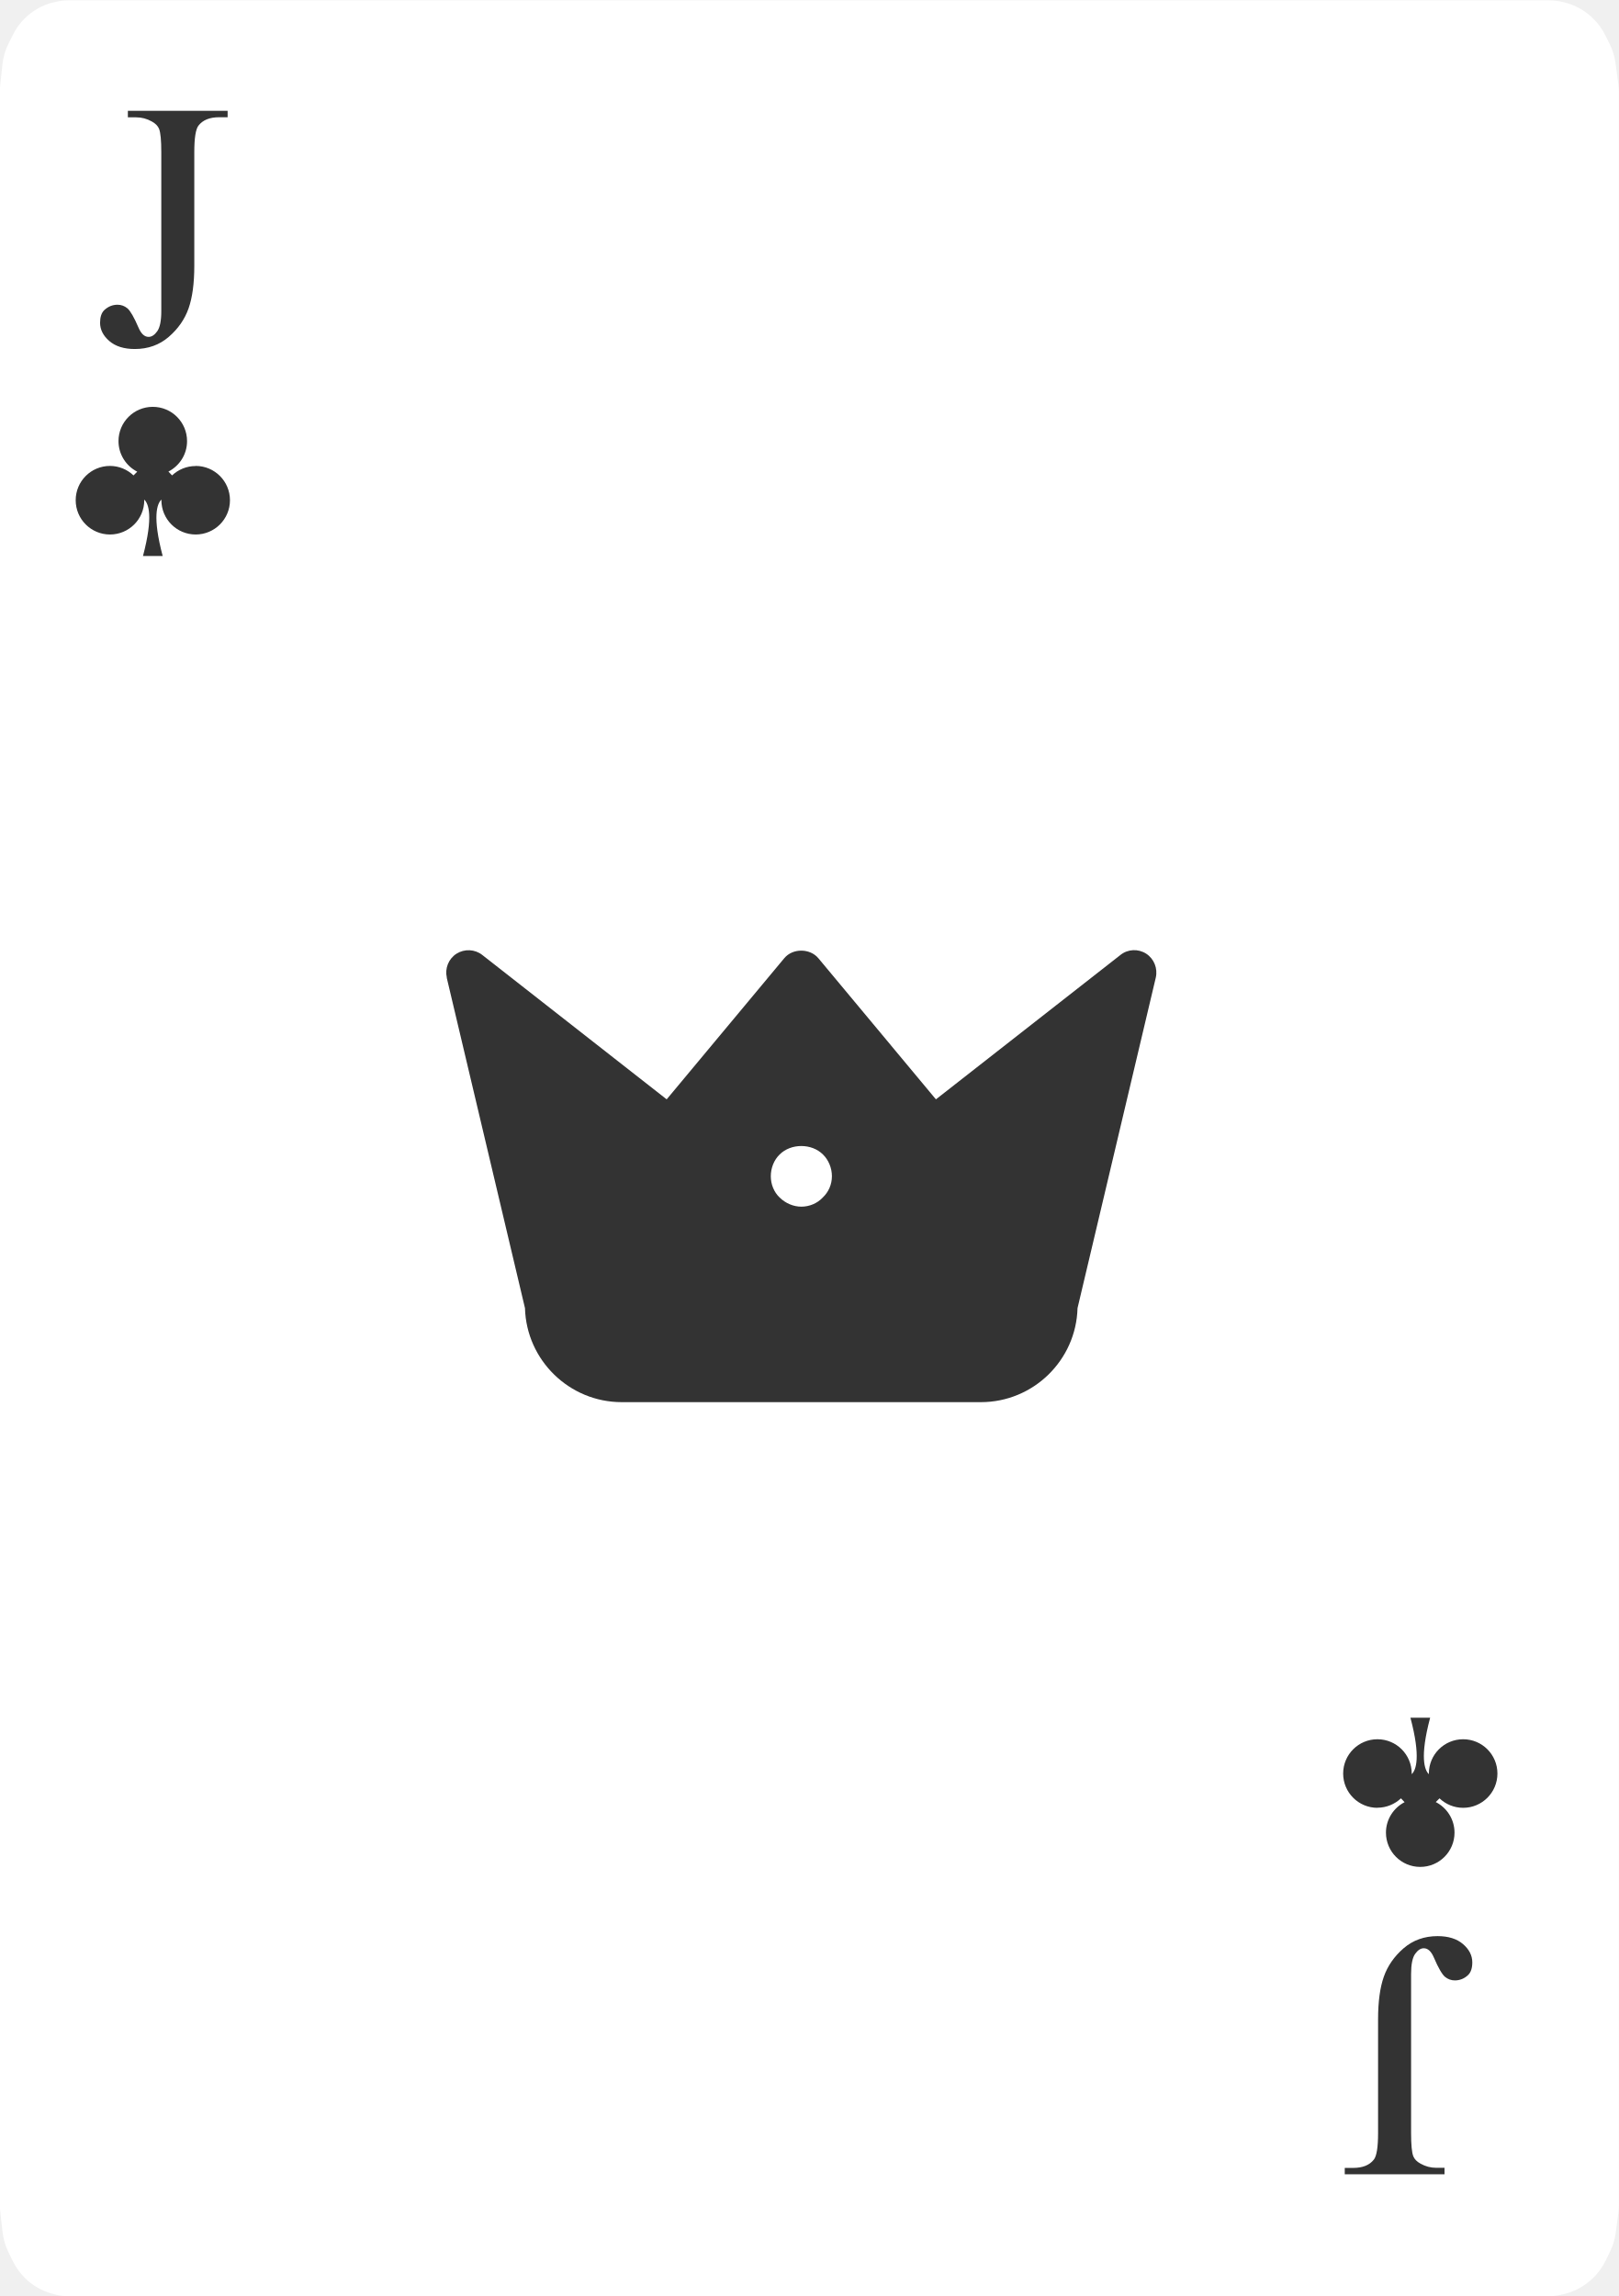
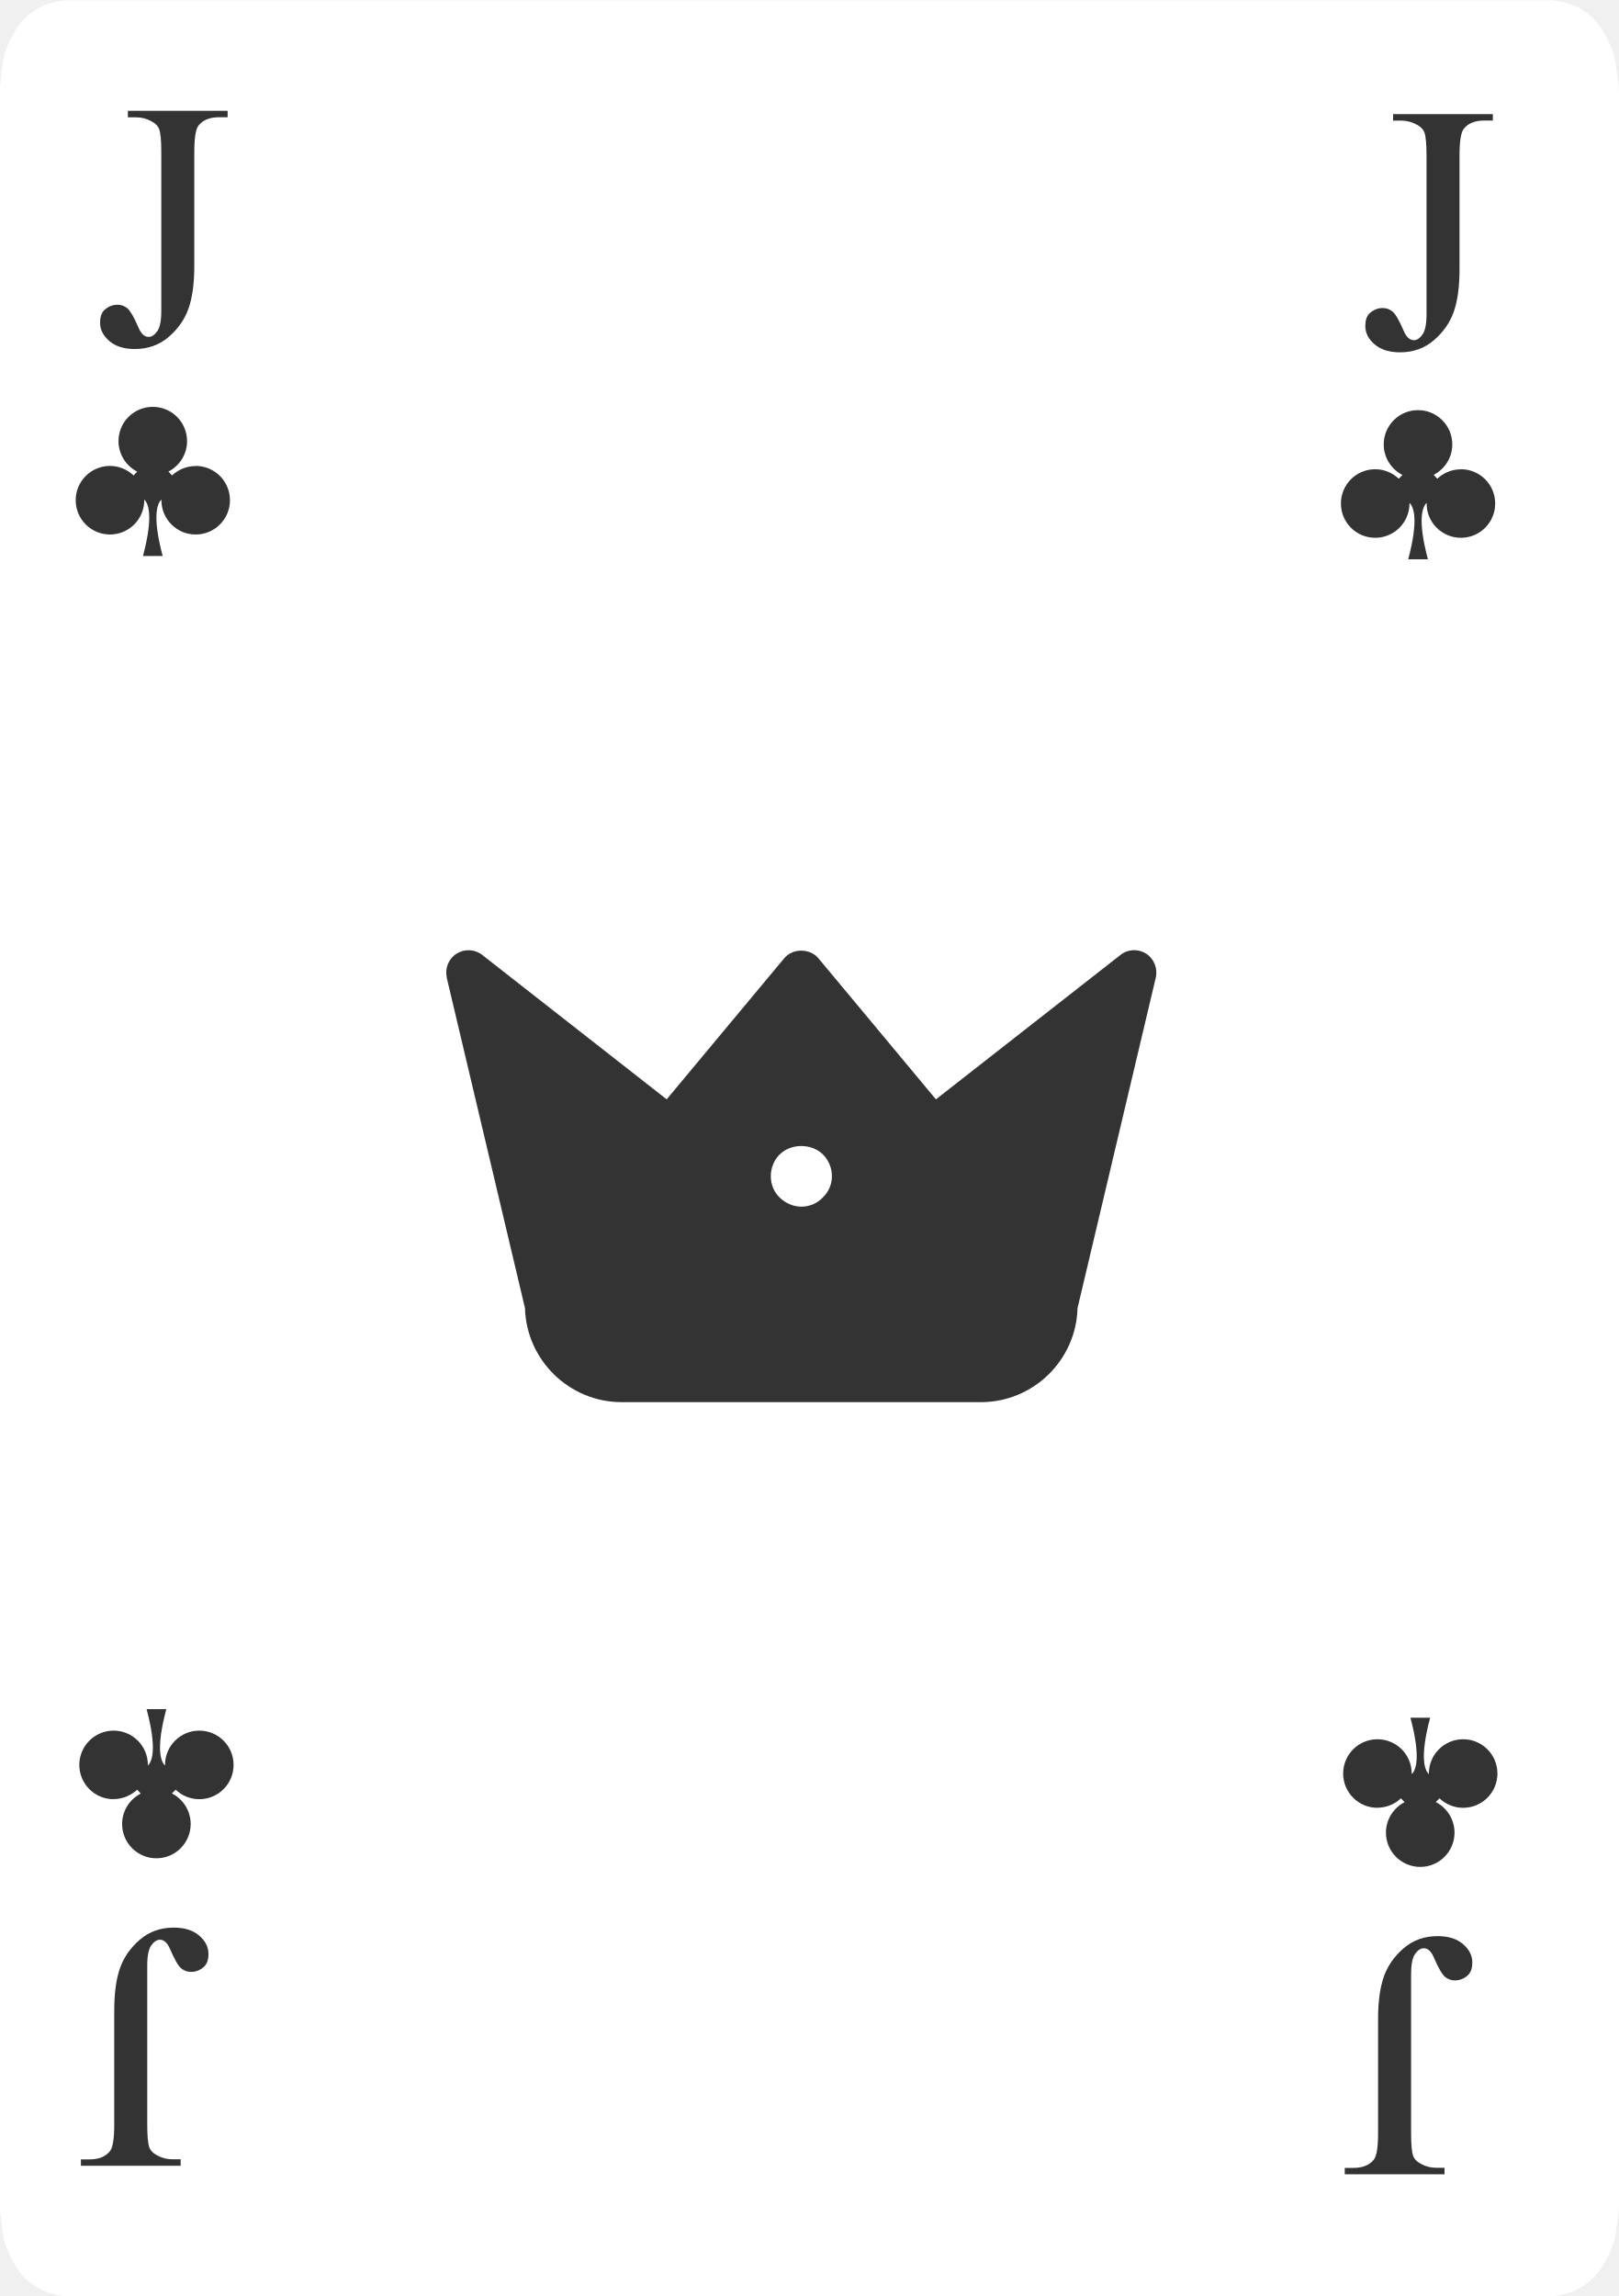
- <svg xmlns="http://www.w3.org/2000/svg" id="Playing_Cards" viewBox="0 0 152.06 215.64">
+ <svg xmlns="http://www.w3.org/2000/svg" id="Playing_Cards" data-name="Playing Cards" viewBox="0 0 152.06 215.64">
  <g id="Cards">
    <g id="Clubs">
      <g>
-         <path d="m6.47.03h138.97c.47,0,.95.06,1.41.17l.11.03c.98.25,1.88.74,2.61,1.44l.04.04c.48.46.87,1,1.17,1.59l.41.83c.29.58.48,1.2.56,1.84l.26,1.97c.03.25.05.5.05.75v198.38c0,.26-.02.52-.05.78l-.25,1.86c-.08.61-.26,1.2-.53,1.75l-.41.85c-.32.65-.75,1.24-1.28,1.73l-.05.04c-.67.62-1.48,1.07-2.36,1.32l-.2.05c-.51.14-1.04.22-1.57.22H6.56c-.53,0-1.06-.07-1.57-.22l-.14-.04c-.92-.26-1.76-.74-2.45-1.4h0c-.49-.48-.9-1.04-1.2-1.65l-.41-.84c-.29-.59-.47-1.23-.55-1.88l-.21-1.85c-.02-.22-.04-.43-.04-.65V8.62c0-.21.01-.42.03-.62l.21-1.96c.07-.68.27-1.35.58-1.97l.41-.82c.28-.56.64-1.06,1.08-1.5h0C3.06,1,3.99.47,5.01.22h.05c.46-.13.93-.19,1.41-.19Z" style="fill: #fff; fill-rule: evenodd;" />
-         <path d="m12.01,11.01v-.6h9.37v.6h-.79c-.89,0-1.54.26-1.95.79-.26.34-.39,1.17-.39,2.48v10.69c0,1.64-.18,2.98-.54,4-.36,1.02-.98,1.91-1.86,2.67-.88.76-1.95,1.14-3.19,1.14-1.01,0-1.81-.25-2.39-.75-.58-.5-.87-1.07-.87-1.72,0-.53.13-.93.4-1.19.36-.33.77-.5,1.24-.5.34,0,.65.11.93.34.27.23.62.83,1.04,1.81.25.58.56.87.95.87.29,0,.56-.18.81-.53.25-.35.38-.98.38-1.89v-14.93c0-1.11-.07-1.84-.21-2.19-.11-.27-.33-.5-.68-.69-.46-.26-.95-.39-1.47-.39h-.79Z" style="fill: #333;" />
-         <path d="m135.68,203.61v.6h-9.37v-.6h.79c.89,0,1.54-.26,1.95-.79.26-.34.39-1.17.39-2.48v-10.69c0-1.64.18-2.98.54-4,.36-1.02.98-1.91,1.86-2.67.88-.76,1.95-1.14,3.19-1.14,1.01,0,1.81.25,2.39.75s.87,1.07.87,1.72c0,.53-.13.93-.4,1.19-.35.33-.77.5-1.24.5-.34,0-.65-.11-.93-.34-.27-.23-.62-.83-1.04-1.81-.25-.58-.56-.87-.95-.87-.29,0-.56.18-.81.53-.25.35-.38.98-.38,1.89v14.93c0,1.11.07,1.84.21,2.19.11.27.33.5.68.69.46.26.95.39,1.47.39h.79Z" style="fill: #333;" />
-         <path d="m18.37,43.77c-.86,0-1.63.34-2.21.88l-.34-.36c1.04-.54,1.75-1.61,1.75-2.86,0-1.78-1.44-3.22-3.22-3.22s-3.22,1.44-3.22,3.22c0,1.25.72,2.34,1.76,2.87l-.35.35c-.58-.55-1.36-.89-2.21-.89-1.78,0-3.22,1.44-3.22,3.22s1.44,3.22,3.22,3.22,3.22-1.44,3.22-3.22c0-.02,0-.04,0-.06.4.38.87,1.57-.12,5.3h1.85c-.99-3.73-.52-4.92-.12-5.3,0,.02,0,.04,0,.06,0,1.78,1.44,3.22,3.22,3.22s3.22-1.44,3.22-3.22-1.44-3.22-3.22-3.22Z" style="fill: #333; fill-rule: evenodd;" />
-         <path d="m129.38,169.78c.86,0,1.63-.34,2.21-.88l.34.36c-1.04.54-1.75,1.62-1.75,2.86,0,1.78,1.44,3.22,3.22,3.22s3.22-1.44,3.22-3.22c0-1.25-.72-2.34-1.76-2.87l.35-.35c.58.55,1.36.89,2.22.89,1.78,0,3.22-1.44,3.22-3.22s-1.44-3.22-3.22-3.22-3.22,1.44-3.22,3.22c0,.02,0,.04,0,.06-.4-.38-.87-1.57.12-5.3h-1.85c.99,3.73.52,4.92.12,5.3,0-.02,0-.04,0-.06,0-1.78-1.44-3.22-3.22-3.22s-3.22,1.44-3.22,3.22,1.44,3.22,3.22,3.22Z" style="fill: #333; fill-rule: evenodd;" />
-         <path d="m73.23,108.43c1.06-1.06,3.01-1.06,4.07,0,.52.51.84,1.26.84,2.04s-.32,1.49-.86,2c-.51.55-1.26.86-2.01.86s-1.49-.32-2.04-.86c-.54-.51-.83-1.25-.83-2s.29-1.52.83-2.04Zm-31.27-16.61l7.35,31.04c.14,4.89,4.16,8.83,9.09,8.83h33.73c4.93,0,8.95-3.94,9.08-8.83l7.35-31.04c.2-.86-.16-1.77-.9-2.25-.75-.48-1.72-.44-2.42.12l-17.33,13.56-11.04-13.25c-.79-.95-2.42-.96-3.21,0l-11.04,13.25-17.32-13.56c-.7-.55-1.67-.59-2.42-.12-.75.48-1.11,1.38-.91,2.25Z" style="fill: #333;" />
+         <path d="M6.47,.03H145.45c.47,0,.95,.06,1.41,.17l.11,.03c.98,.25,1.88,.74,2.61,1.44l.04,.04c.48,.46,.87,1,1.17,1.59l.41,.83c.29,.58,.48,1.2,.56,1.84l.26,1.97c.03,.25,.05,.5,.05,.75V207.07c0,.26-.02,.52-.05,.78l-.25,1.86c-.08,.61-.26,1.2-.53,1.75l-.41,.85c-.32,.65-.75,1.24-1.28,1.73l-.05,.04c-.67,.62-1.48,1.07-2.36,1.32l-.2,.05c-.51,.14-1.04,.22-1.57,.22H6.56c-.53,0-1.06-.07-1.57-.22l-.14-.04c-.92-.26-1.76-.74-2.45-1.4h0c-.49-.48-.9-1.04-1.2-1.65l-.41-.84c-.29-.59-.47-1.23-.55-1.88l-.21-1.85c-.02-.22-.04-.43-.04-.65V8.62c0-.21,.01-.42,.03-.62l.21-1.96c.07-.68,.27-1.35,.58-1.97l.41-.82c.28-.56,.64-1.06,1.08-1.5h0C3.06,1,3.99,.47,5.01,.22h.05c.46-.13,.93-.19,1.41-.19Z" style="fill: #fff; fill-rule: evenodd;" />
+         <path d="M12.01,11.01v-.6h9.37v.6h-.79c-.89,0-1.54,.26-1.95,.79-.26,.34-.39,1.17-.39,2.48v10.69c0,1.64-.18,2.98-.54,4-.36,1.02-.98,1.91-1.86,2.67-.88,.76-1.95,1.14-3.19,1.14-1.01,0-1.81-.25-2.39-.75-.58-.5-.87-1.07-.87-1.72,0-.53,.13-.93,.4-1.19,.36-.33,.77-.5,1.24-.5,.34,0,.65,.11,.93,.34,.27,.23,.62,.83,1.04,1.81,.25,.58,.56,.87,.95,.87,.29,0,.56-.18,.81-.53,.25-.35,.38-.98,.38-1.89V14.29c0-1.11-.07-1.84-.21-2.19-.11-.27-.33-.5-.68-.69-.46-.26-.95-.39-1.47-.39h-.79Z" style="fill: #333;" />
+         <path d="M135.68,203.61v.6h-9.37v-.6h.79c.89,0,1.54-.26,1.95-.79,.26-.34,.39-1.17,.39-2.48v-10.69c0-1.64,.18-2.98,.54-4,.36-1.02,.98-1.91,1.86-2.67,.88-.76,1.95-1.14,3.19-1.14,1.01,0,1.81,.25,2.39,.75s.87,1.07,.87,1.72c0,.53-.13,.93-.4,1.19-.35,.33-.77,.5-1.24,.5-.34,0-.65-.11-.93-.34-.27-.23-.62-.83-1.04-1.81-.25-.58-.56-.87-.95-.87-.29,0-.56,.18-.81,.53-.25,.35-.38,.98-.38,1.89v14.93c0,1.11,.07,1.84,.21,2.19,.11,.27,.33,.5,.68,.69,.46,.26,.95,.39,1.47,.39h.79Z" style="fill: #333;" />
+         <path d="M18.37,43.77c-.86,0-1.63,.34-2.21,.88l-.34-.36c1.04-.54,1.75-1.61,1.75-2.86,0-1.78-1.44-3.22-3.22-3.22s-3.22,1.44-3.22,3.22c0,1.25,.72,2.34,1.76,2.87l-.35,.35c-.58-.55-1.36-.89-2.21-.89-1.78,0-3.22,1.44-3.22,3.22s1.44,3.22,3.22,3.22,3.22-1.44,3.22-3.22c0-.02,0-.04,0-.06,.4,.38,.87,1.57-.12,5.3h1.85c-.99-3.73-.52-4.92-.12-5.3,0,.02,0,.04,0,.06,0,1.78,1.44,3.22,3.22,3.22s3.22-1.44,3.22-3.22-1.44-3.22-3.22-3.22Z" style="fill: #333; fill-rule: evenodd;" />
+         <path d="M129.38,169.78c.86,0,1.63-.34,2.21-.88l.34,.36c-1.04,.54-1.75,1.62-1.75,2.86,0,1.78,1.44,3.22,3.22,3.22s3.22-1.44,3.22-3.22c0-1.25-.72-2.34-1.76-2.87l.35-.35c.58,.55,1.36,.89,2.22,.89,1.78,0,3.22-1.44,3.22-3.22s-1.44-3.22-3.22-3.22-3.22,1.44-3.22,3.22c0,.02,0,.04,0,.06-.4-.38-.87-1.57,.12-5.3h-1.85c.99,3.73,.52,4.92,.12,5.3,0-.02,0-.04,0-.06,0-1.78-1.44-3.22-3.22-3.22s-3.22,1.44-3.22,3.22,1.44,3.22,3.22,3.22Z" style="fill: #333; fill-rule: evenodd;" />
+         <path d="M137.21,44.08c-.86,0-1.63,.34-2.21,.88l-.34-.36c1.04-.54,1.75-1.61,1.75-2.86,0-1.78-1.44-3.22-3.22-3.22s-3.22,1.44-3.22,3.22c0,1.25,.72,2.34,1.76,2.87l-.35,.35c-.58-.55-1.36-.89-2.21-.89-1.78,0-3.22,1.44-3.22,3.22s1.44,3.22,3.22,3.22,3.22-1.44,3.22-3.22c0-.02,0-.04,0-.06,.4,.38,.87,1.57-.12,5.3h1.85c-.99-3.73-.52-4.92-.12-5.3,0,.02,0,.04,0,.06,0,1.78,1.44,3.22,3.22,3.22s3.22-1.44,3.22-3.22-1.44-3.22-3.22-3.22Z" style="fill: #333; fill-rule: evenodd;" />
+         <path d="M73.23,108.43c1.06-1.06,3.01-1.06,4.07,0,.52,.51,.84,1.26,.84,2.04s-.32,1.49-.86,2c-.51,.55-1.26,.86-2.01,.86s-1.49-.32-2.04-.86c-.54-.51-.83-1.25-.83-2s.29-1.52,.83-2.04Zm-31.27-16.61l7.35,31.04c.14,4.89,4.16,8.83,9.09,8.83h33.73c4.93,0,8.95-3.94,9.08-8.83l7.35-31.04c.2-.86-.16-1.77-.9-2.25-.75-.48-1.72-.44-2.42,.12l-17.33,13.56-11.04-13.25c-.79-.95-2.42-.96-3.21,0l-11.04,13.25-17.32-13.56c-.7-.55-1.67-.59-2.42-.12-.75,.48-1.11,1.38-.91,2.25Z" style="fill: #333;" />
+         <path d="M130.85,11.32v-.6h9.37v.6h-.79c-.89,0-1.54,.26-1.95,.79-.26,.34-.39,1.17-.39,2.48v10.69c0,1.64-.18,2.98-.54,4-.36,1.02-.98,1.91-1.86,2.67-.88,.76-1.95,1.14-3.19,1.14-1.01,0-1.81-.25-2.39-.75-.58-.5-.87-1.07-.87-1.72,0-.53,.13-.93,.4-1.19,.36-.33,.77-.5,1.24-.5,.34,0,.65,.11,.93,.34,.27,.23,.62,.83,1.04,1.81,.25,.58,.56,.87,.95,.87,.29,0,.56-.18,.81-.53,.25-.35,.38-.98,.38-1.89V14.6c0-1.11-.07-1.84-.21-2.19-.11-.27-.33-.5-.68-.69-.46-.26-.95-.39-1.47-.39h-.79Z" style="fill: #333;" />
+         <path d="M16.97,202.81v.6H7.6v-.6h.79c.89,0,1.54-.26,1.95-.79,.26-.34,.39-1.17,.39-2.48v-10.69c0-1.64,.18-2.98,.54-4,.36-1.02,.98-1.91,1.86-2.67,.88-.76,1.95-1.14,3.19-1.14,1.01,0,1.81,.25,2.39,.75s.87,1.07,.87,1.72c0,.53-.13,.93-.4,1.19-.35,.33-.77,.5-1.24,.5-.34,0-.65-.11-.93-.34-.27-.23-.62-.83-1.04-1.81-.25-.58-.56-.87-.95-.87-.29,0-.56,.18-.81,.53-.25,.35-.38,.98-.38,1.89v14.93c0,1.11,.07,1.84,.21,2.19,.11,.27,.33,.5,.68,.69,.46,.26,.95,.39,1.47,.39h.79Z" style="fill: #333;" />
+         <path d="M10.67,168.97c.86,0,1.63-.34,2.21-.88l.34,.36c-1.04,.54-1.75,1.62-1.75,2.86,0,1.78,1.44,3.22,3.22,3.22s3.22-1.44,3.22-3.22c0-1.25-.72-2.34-1.76-2.87l.35-.35c.58,.55,1.36,.89,2.22,.89,1.78,0,3.22-1.44,3.22-3.22s-1.44-3.22-3.22-3.22-3.22,1.44-3.22,3.22c0,.02,0,.04,0,.06-.4-.38-.87-1.57,.12-5.3h-1.85c.99,3.73,.52,4.92,.12,5.3,0-.02,0-.04,0-.06,0-1.78-1.44-3.22-3.22-3.22s-3.22,1.44-3.22,3.22,1.44,3.22,3.22,3.22Z" style="fill: #333; fill-rule: evenodd;" />
      </g>
    </g>
  </g>
</svg>
